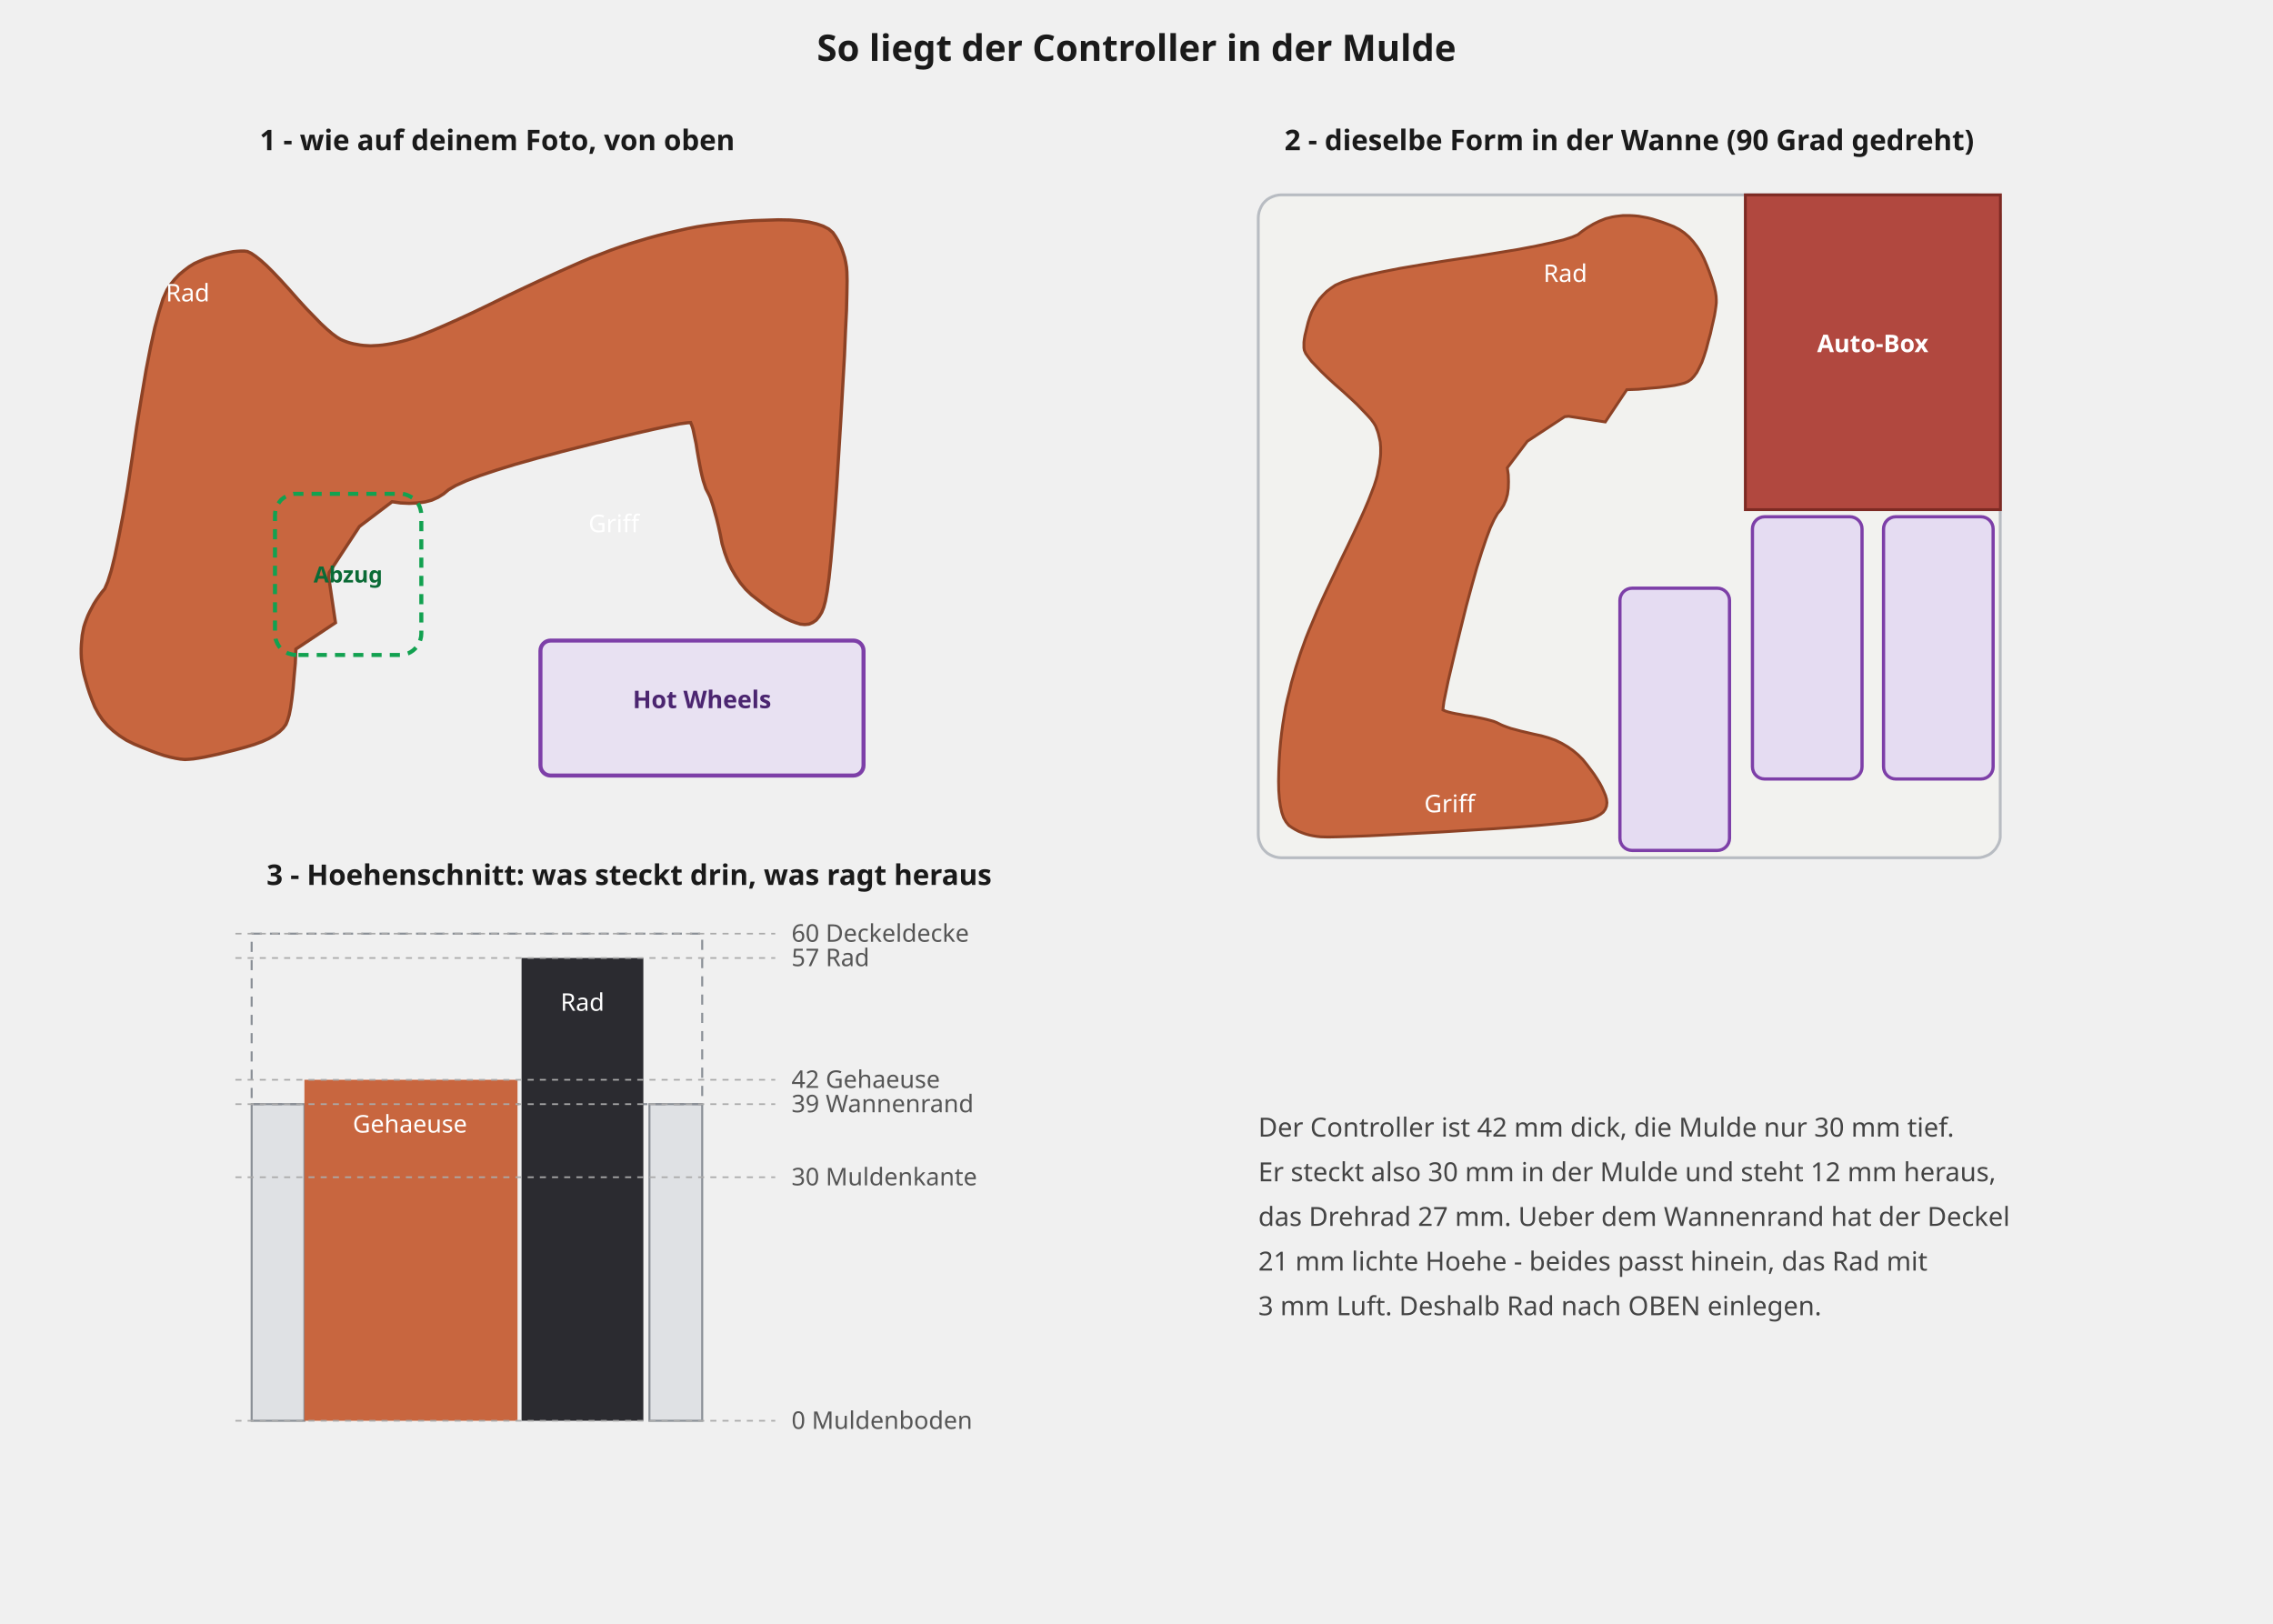
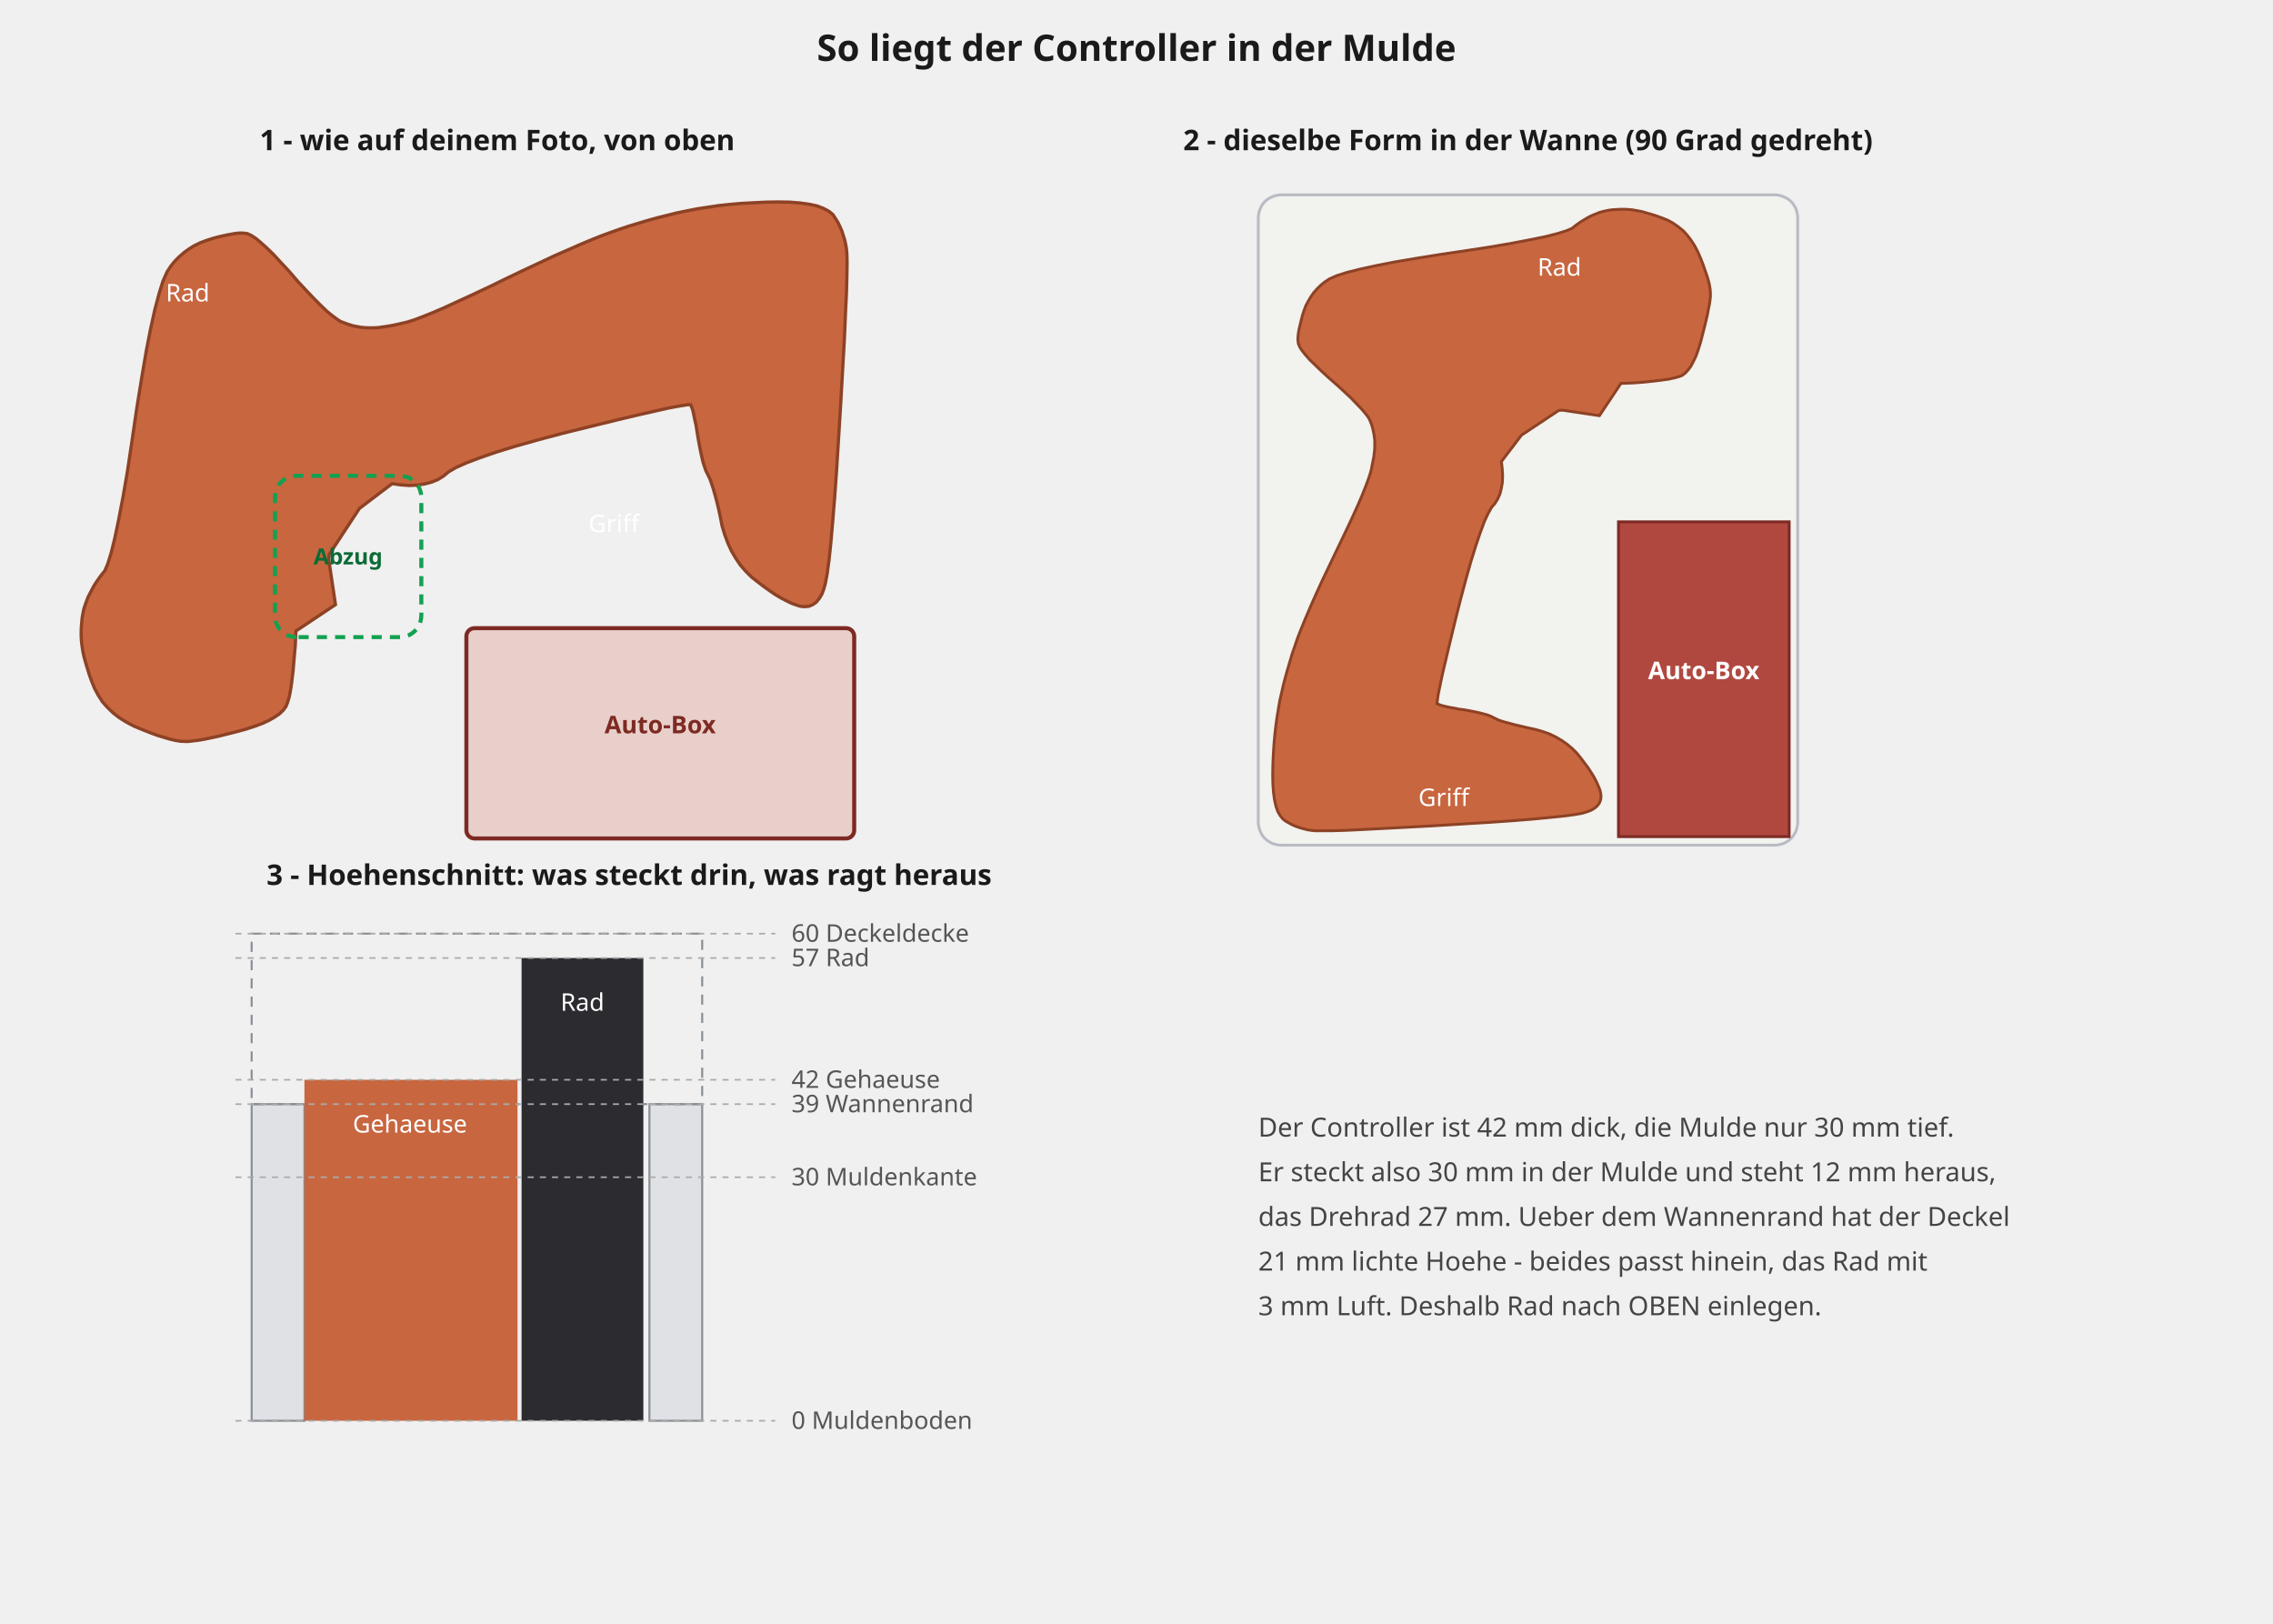
<svg xmlns="http://www.w3.org/2000/svg" width="1120" height="800" viewBox="0 0 1120 800">
  <rect width="100%%" height="100%%" fill="#fbfbfa" />
  <text x="560" y="30" font-family="sans-serif" font-size="18" font-weight="600" text-anchor="middle" fill="#1a1a1a">So liegt der Controller in der Mulde</text>
-   <polygon points="389.2,108.4 394.2,108.8 398.6,109.4 402.4,110.3 405.6,111.4 408.3,112.8 410.4,114.6 411.7,116.5 412.9,118.5 413.9,120.5 414.8,122.6 415.5,124.7 416.2,126.9 416.7,129.2 417.1,131.6 417.3,134.0 417.4,138.4 417.3,144.7 417.1,152.9 416.6,163.1 416.1,175.2 415.3,189.3 414.4,205.3 413.3,223.2 412.3,239.3 411.3,253.5 410.3,265.8 409.4,276.2 408.5,284.7 407.6,291.4 406.7,296.2 405.9,299.2 404.9,301.7 403.6,303.8 402.2,305.5 400.5,306.7 398.6,307.5 396.5,307.7 394.3,307.5 392.1,306.8 389.7,305.9 387.3,304.8 384.8,303.4 382.1,301.8 379.3,300.0 376.5,297.9 373.5,295.6 370.3,293.1 367.4,290.3 364.8,287.2 362.5,283.8 360.4,280.2 358.6,276.4 357.1,272.3 355.8,267.9 354.9,263.3 354.0,259.2 353.1,255.5 352.2,252.3 351.4,249.4 350.6,247.0 349.9,245.0 349.2,243.5 347.8,240.8 347.2,238.9 346.5,236.8 345.9,234.4 345.3,231.7 344.7,228.6 344.1,225.3 343.5,221.8 343.0,218.6 342.4,215.8 341.9,213.4 341.5,211.5 341.0,209.9 340.3,208.2 338.7,208.3 335.0,208.8 329.6,209.9 322.5,211.4 313.7,213.4 303.2,215.9 291.0,218.9 277.2,222.4 264.8,225.7 253.8,228.8 244.4,231.7 236.3,234.4 229.7,236.9 224.6,239.2 221.0,241.3 218.6,243.3 215.9,245.0 212.8,246.4 209.4,247.3 205.7,247.8 201.7,248.0 197.4,247.8 193.2,247.2 177.1,259.4 162.2,282.1 162.0,284.5 165.3,306.8 145.8,319.8 145.5,326.8 144.9,333.5 144.4,339.4 143.8,344.5 143.2,348.7 142.5,352.2 141.7,354.9 140.9,356.9 139.5,358.8 137.6,360.6 135.2,362.3 132.4,363.9 129.1,365.4 125.3,366.8 121.0,368.1 116.2,369.4 111.8,370.5 107.8,371.5 104.1,372.3 100.8,373.0 97.9,373.5 95.3,373.9 93.0,374.1 91.1,374.2 88.9,374.0 86.5,373.6 83.8,373.0 80.8,372.2 77.5,371.1 74.0,369.8 70.2,368.3 66.1,366.6 62.3,364.7 58.9,362.5 55.8,360.1 53.0,357.5 50.5,354.6 48.5,351.6 46.7,348.3 45.3,344.8 44.1,341.5 43.1,338.4 42.2,335.3 41.4,332.4 40.8,329.6 40.4,326.9 40.1,324.4 40.0,322.0 40.0,319.6 40.1,317.4 40.3,315.2 40.5,313.0 40.9,310.9 41.3,308.9 41.9,307.0 42.6,305.1 43.3,303.3 44.2,301.4 45.2,299.5 46.2,297.6 47.4,295.7 48.7,293.8 50.1,291.9 51.6,290.1 53.1,286.6 54.8,281.2 56.6,273.9 58.5,264.7 60.6,253.8 62.8,241.0 65.0,226.4 67.4,209.9 69.8,195.2 72.0,182.2 74.2,170.9 76.3,161.3 78.4,153.5 80.3,147.3 82.3,142.8 84.1,140.1 86.1,137.6 88.3,135.3 90.7,133.3 93.2,131.4 95.8,129.8 98.7,128.5 101.6,127.3 104.7,126.4 107.6,125.6 110.3,124.9 112.7,124.4 114.9,124.0 116.9,123.8 118.7,123.7 120.4,123.7 121.9,123.9 123.8,124.8 126.0,126.3 128.5,128.3 131.4,130.9 134.7,134.2 138.3,138.0 142.4,142.5 146.8,147.5 150.9,152.0 154.7,155.9 158.0,159.3 161.0,162.1 163.7,164.4 166.0,166.1 167.8,167.2 169.4,167.9 171.0,168.5 172.6,169.0 174.2,169.4 175.9,169.7 177.5,170.0 179.2,170.2 180.9,170.3 182.6,170.4 184.4,170.3 186.4,170.2 188.5,170.0 190.6,169.7 193.0,169.3 195.4,168.8 198.0,168.2 200.6,167.5 204.1,166.4 208.3,164.8 213.3,162.8 219.1,160.3 225.6,157.4 233.0,154.0 241.1,150.1 249.9,145.8 258.3,141.8 266.0,138.2 273.2,134.9 279.9,131.9 286.0,129.2 291.5,126.9 296.5,125.0 300.9,123.3 305.4,121.7 309.9,120.2 314.5,118.8 319.2,117.4 323.9,116.1 328.7,114.9 333.5,113.8 338.4,112.7 343.5,111.7 348.7,110.9 354.1,110.2 359.7,109.6 365.4,109.1 371.3,108.7 377.3,108.5 383.5,108.3" fill="#c8663f" stroke="#8d4225" stroke-width="1.6" />
+   <polygon points="389.2,99.6 394.2,100.0 398.6,100.6 402.4,101.4 405.6,102.6 408.3,104.0 410.4,105.7 411.7,107.7 412.9,109.6 413.9,111.7 414.8,113.7 415.5,115.9 416.2,118.1 416.7,120.4 417.1,122.7 417.3,125.2 417.4,129.6 417.3,135.8 417.1,144.1 416.6,154.2 416.1,166.4 415.3,180.4 414.4,196.4 413.3,214.4 412.3,230.5 411.3,244.7 410.3,257.0 409.4,267.4 408.5,275.9 407.6,282.6 406.7,287.4 405.9,290.3 404.9,292.9 403.6,295.0 402.2,296.7 400.5,297.9 398.6,298.7 396.5,298.9 394.3,298.7 392.1,298.0 389.7,297.1 387.3,295.9 384.8,294.6 382.1,293.0 379.3,291.1 376.5,289.1 373.5,286.8 370.3,284.3 367.4,281.4 364.8,278.4 362.5,275.0 360.4,271.4 358.6,267.5 357.1,263.4 355.8,259.1 354.9,254.5 354.0,250.4 353.1,246.7 352.2,243.4 351.4,240.6 350.6,238.2 349.9,236.2 349.2,234.7 347.8,231.9 347.2,230.1 346.5,228.0 345.9,225.5 345.3,222.8 344.7,219.8 344.1,216.5 343.5,212.9 343.0,209.7 342.4,207.0 341.9,204.6 341.5,202.6 341.0,201.1 340.3,199.4 338.7,199.4 335.0,200.0 329.6,201.0 322.5,202.6 313.7,204.6 303.2,207.1 291.0,210.1 277.2,213.5 264.8,216.8 253.8,219.9 244.4,222.8 236.3,225.6 229.7,228.1 224.6,230.4 221.0,232.5 218.6,234.5 215.9,236.2 212.8,237.5 209.4,238.4 205.7,239.0 201.7,239.2 197.4,238.9 193.2,238.3 177.1,250.5 162.2,273.2 162.0,275.7 165.3,297.9 145.8,310.9 145.5,318.0 144.9,324.7 144.4,330.6 143.8,335.6 143.2,339.9 142.5,343.4 141.7,346.1 140.9,348.1 139.5,350.0 137.6,351.8 135.2,353.4 132.4,355.0 129.1,356.5 125.3,357.9 121.0,359.3 116.2,360.6 111.8,361.7 107.8,362.7 104.1,363.5 100.8,364.2 97.9,364.7 95.3,365.0 93.0,365.3 91.1,365.3 88.9,365.2 86.5,364.8 83.8,364.2 80.8,363.3 77.5,362.3 74.0,361.0 70.2,359.5 66.1,357.8 62.3,355.8 58.9,353.7 55.8,351.3 53.0,348.6 50.5,345.8 48.5,342.7 46.7,339.4 45.3,336.0 44.1,332.7 43.1,329.5 42.2,326.5 41.4,323.6 40.8,320.8 40.4,318.1 40.1,315.6 40.0,313.1 40.0,310.8 40.1,308.5 40.3,306.3 40.5,304.2 40.9,302.1 41.3,300.1 41.9,298.2 42.6,296.3 43.3,294.4 44.2,292.6 45.2,290.7 46.2,288.8 47.4,286.9 48.7,285.0 50.1,283.1 51.6,281.3 53.1,277.8 54.8,272.3 56.6,265.0 58.5,255.9 60.6,244.9 62.8,232.2 65.0,217.5 67.4,201.1 69.8,186.3 72.0,173.3 74.2,162.0 76.3,152.5 78.4,144.6 80.3,138.5 82.3,134.0 84.1,131.2 86.1,128.7 88.3,126.5 90.7,124.4 93.2,122.6 95.8,121.0 98.7,119.6 101.6,118.5 104.7,117.5 107.6,116.7 110.3,116.1 112.7,115.6 114.9,115.2 116.9,114.9 118.7,114.8 120.4,114.9 121.9,115.1 123.8,116.0 126.0,117.4 128.5,119.5 131.4,122.1 134.7,125.3 138.3,129.2 142.4,133.6 146.8,138.7 150.9,143.1 154.7,147.1 158.0,150.4 161.0,153.3 163.7,155.5 166.0,157.2 167.8,158.4 169.4,159.0 171.0,159.6 172.6,160.1 174.2,160.6 175.9,160.9 177.5,161.2 179.2,161.4 180.9,161.5 182.6,161.5 184.4,161.5 186.4,161.4 188.5,161.1 190.6,160.8 193.0,160.4 195.4,159.9 198.0,159.3 200.6,158.7 204.1,157.6 208.3,156.0 213.3,154.0 219.1,151.5 225.6,148.5 233.0,145.1 241.1,141.3 249.9,137.0 258.3,133.0 266.0,129.4 273.2,126.0 279.9,123.1 286.0,120.4 291.5,118.1 296.5,116.1 300.9,114.5 305.4,112.9 309.9,111.4 314.5,110.0 319.2,108.6 323.9,107.3 328.7,106.1 333.5,104.9 338.4,103.9 343.5,102.9 348.7,102.1 354.1,101.3 359.7,100.7 365.4,100.2 371.3,99.9 377.3,99.6 383.5,99.5" fill="#c8663f" stroke="#8d4225" stroke-width="1.6" />
  <text x="245.0" y="74.0" font-family="sans-serif" font-size="14" text-anchor="middle" fill="#1a1a1a" font-weight="600">1 - wie auf deinem Foto, von oben</text>
  <text x="92.5" y="148.5" font-family="sans-serif" font-size="12" text-anchor="middle" fill="#fff">Rad</text>
  <text x="302.5" y="262.2" font-family="sans-serif" font-size="12" text-anchor="middle" fill="#fff">Griff</text>
-   <rect x="266.3" y="315.6" width="159.2" height="66.5" rx="5" fill="#e5dcf2" fill-opacity="0.75" stroke="#7d3fa8" stroke-width="2" />
-   <text x="345.9" y="348.9" font-family="sans-serif" font-size="12" text-anchor="middle" fill="#4b2570" font-weight="600">Hot Wheels</text>
-   <polygon points="146.0,322.7 144.6,322.6 143.3,322.3 141.9,321.9 140.7,321.3 139.6,320.5 138.5,319.6 137.6,318.6 136.9,317.5 136.3,316.2 135.8,314.9 135.6,313.6 135.5,312.2 135.5,253.8 135.6,252.4 135.8,251.0 136.3,249.7 136.9,248.5 137.6,247.4 138.5,246.3 139.6,245.4 140.7,244.7 141.9,244.1 143.3,243.6 144.6,243.3 146.0,243.3 197.1,243.3 198.4,243.3 199.8,243.6 201.1,244.1 202.3,244.7 203.5,245.4 204.5,246.3 205.4,247.4 206.2,248.5 206.8,249.7 207.2,251.0 207.5,252.4 207.6,253.8 207.6,312.2 207.5,313.6 207.2,314.9 206.8,316.2 206.2,317.5 205.4,318.6 204.5,319.6 203.5,320.5 202.3,321.3 201.1,321.9 199.8,322.3 198.4,322.6 197.1,322.7" fill="none" stroke="#12a150" stroke-width="2" stroke-dasharray="5,4" />
-   <text x="171.5" y="287.0" font-family="sans-serif" font-size="11" text-anchor="middle" fill="#0b6b36" font-weight="600">Abzug</text>
-   <polygon points="985.6,107.4 985.6,105.9 985.3,104.4 984.8,103.0 984.1,101.7 983.3,100.4 982.3,99.3 981.2,98.3 980.0,97.5 978.6,96.9 977.2,96.4 975.8,96.1 974.3,96.0 631.4,96.0 629.9,96.1 628.4,96.4 627.0,96.9 625.7,97.5 624.4,98.3 623.3,99.3 622.3,100.4 621.5,101.7 620.9,103.0 620.4,104.4 620.1,105.9 620.0,107.4 620.0,411.2 620.1,412.7 620.4,414.2 620.9,415.6 621.5,416.9 622.3,418.2 623.3,419.3 624.4,420.3 625.7,421.1 627.0,421.7 628.4,422.2 629.9,422.5 631.4,422.6 974.3,422.6 975.8,422.5 977.2,422.2 978.6,421.7 980.0,421.1 981.2,420.3 982.3,419.3 983.3,418.2 984.1,416.9 984.8,415.6 985.3,414.2 985.6,412.7 985.6,411.2" fill="#f2f2ef" stroke="#b8bcc2" stroke-width="1.4" />
-   <polygon points="630.1,389.5 630.4,393.6 630.9,397.2 631.6,400.3 632.5,402.9 633.7,405.0 635.1,406.7 636.7,407.8 638.2,408.7 639.9,409.6 641.6,410.3 643.3,410.9 645.1,411.4 647.0,411.8 648.9,412.1 650.8,412.3 654.4,412.4 659.5,412.3 666.2,412.1 674.4,411.8 684.3,411.3 695.7,410.7 708.7,410.0 723.2,409.1 736.3,408.3 747.8,407.5 757.8,406.7 766.2,405.9 773.2,405.2 778.6,404.5 782.5,403.8 784.9,403.1 786.9,402.2 788.6,401.2 790.0,400.1 791.0,398.7 791.6,397.2 791.8,395.5 791.6,393.7 791.1,391.9 790.3,390.0 789.4,388.0 788.3,385.9 787.0,383.8 785.5,381.5 783.8,379.2 782.0,376.8 779.9,374.2 777.6,371.9 775.1,369.8 772.4,367.9 769.5,366.2 766.4,364.7 763.0,363.5 759.5,362.5 755.8,361.7 752.4,360.9 749.4,360.2 746.8,359.5 744.5,358.9 742.5,358.2 740.9,357.6 739.7,357.1 737.5,356.0 736.0,355.4 734.2,354.9 732.3,354.4 730.1,353.9 727.6,353.4 725.0,352.9 722.0,352.5 719.5,352.0 717.2,351.6 715.3,351.2 713.7,350.8 712.4,350.4 711.0,349.8 711.1,348.6 711.5,345.6 712.4,341.2 713.6,335.4 715.3,328.2 717.3,319.7 719.7,309.9 722.5,298.6 725.2,288.6 727.7,279.7 730.1,272.0 732.3,265.5 734.3,260.1 736.2,256.0 737.9,253.0 739.5,251.1 740.9,248.9 742.0,246.4 742.8,243.6 743.2,240.6 743.3,237.4 743.2,233.9 742.7,230.5 752.6,217.4 771.0,205.3 772.9,205.1 791.0,207.9 801.6,192.0 807.3,191.8 812.7,191.3 817.5,190.9 821.6,190.4 825.1,189.9 827.9,189.3 830.1,188.7 831.7,188.0 833.3,186.9 834.7,185.4 836.1,183.5 837.3,181.2 838.6,178.5 839.7,175.4 840.8,171.9 841.8,168.0 842.8,164.4 843.5,161.2 844.2,158.2 844.8,155.5 845.2,153.1 845.5,151.0 845.7,149.2 845.7,147.7 845.6,145.9 845.3,143.9 844.8,141.7 844.1,139.3 843.2,136.6 842.2,133.8 841.0,130.7 839.6,127.4 838.0,124.3 836.2,121.5 834.3,119.0 832.2,116.7 829.9,114.7 827.4,113.0 824.7,111.6 821.9,110.5 819.2,109.5 816.7,108.7 814.2,107.9 811.8,107.3 809.6,106.9 807.4,106.5 805.3,106.3 803.4,106.2 801.5,106.2 799.6,106.2 797.8,106.4 796.1,106.6 794.4,106.9 792.8,107.3 791.2,107.7 789.7,108.3 788.2,108.9 786.7,109.6 785.1,110.4 783.6,111.3 782.1,112.2 780.5,113.3 779.0,114.4 777.5,115.6 774.7,116.8 770.3,118.2 764.3,119.6 756.9,121.2 748.0,122.9 737.6,124.6 725.8,126.5 712.4,128.5 700.5,130.4 689.9,132.2 680.8,134.0 673.0,135.7 666.6,137.3 661.6,138.9 658.0,140.5 655.8,142.0 653.7,143.6 651.9,145.4 650.2,147.3 648.8,149.3 647.5,151.5 646.3,153.8 645.4,156.2 644.6,158.7 644.0,161.1 643.5,163.2 643.0,165.2 642.7,167.0 642.5,168.6 642.5,170.1 642.5,171.4 642.7,172.6 643.4,174.2 644.6,175.9 646.2,178.0 648.4,180.3 651.0,183.0 654.1,186.0 657.7,189.3 661.8,192.9 665.4,196.2 668.6,199.2 671.3,202.0 673.6,204.4 675.5,206.5 676.9,208.4 677.8,209.9 678.3,211.2 678.8,212.5 679.2,213.8 679.5,215.1 679.8,216.4 680.1,217.8 680.2,219.2 680.3,220.5 680.3,221.9 680.3,223.4 680.2,225.0 680.0,226.6 679.8,228.4 679.4,230.3 679.0,232.3 678.6,234.4 678.0,236.5 677.1,239.3 675.8,242.7 674.2,246.8 672.2,251.5 669.8,256.8 667.0,262.8 663.9,269.3 660.4,276.5 657.2,283.3 654.2,289.6 651.5,295.4 649.1,300.8 647.0,305.8 645.1,310.3 643.5,314.3 642.2,317.9 640.9,321.5 639.7,325.2 638.5,328.9 637.4,332.7 636.3,336.5 635.4,340.4 634.4,344.3 633.5,348.3 632.8,352.4 632.1,356.7 631.5,361.1 631.0,365.6 630.6,370.2 630.3,375.0 630.1,379.9 630.0,384.9" fill="#c8663f" stroke="#8d4225" stroke-width="1.4" />
-   <rect x="798.2" y="289.8" width="54.0" height="129.2" rx="6" fill="#e5dcf2" stroke="#7d3fa8" stroke-width="1.6" />
-   <rect x="863.5" y="254.6" width="54.0" height="129.2" rx="6" fill="#e5dcf2" stroke="#7d3fa8" stroke-width="1.6" />
-   <rect x="928.1" y="254.6" width="54.0" height="129.2" rx="6" fill="#e5dcf2" stroke="#7d3fa8" stroke-width="1.6" />
-   <rect x="860.0" y="96.0" width="125.7" height="155.1" fill="#b1483f" stroke="#7d2a23" stroke-width="1.4" />
-   <text x="802.8" y="74.0" font-family="sans-serif" font-size="14" text-anchor="middle" fill="#1a1a1a" font-weight="600">2 - dieselbe Form in der Wanne (90 Grad gedreht)</text>
-   <text x="771.3" y="138.9" font-family="sans-serif" font-size="12" text-anchor="middle" fill="#fff">Rad</text>
-   <text x="714.3" y="400.2" font-family="sans-serif" font-size="12" text-anchor="middle" fill="#fff">Griff</text>
-   <text x="922.8" y="173.5" font-family="sans-serif" font-size="12" text-anchor="middle" fill="#fff" font-weight="600">Auto-Box</text>
+   <rect x="229.8" y="309.5" width="191.1" height="103.6" rx="4" fill="#e8c9c3" fill-opacity="0.85" stroke="#7d2a23" stroke-width="2" />
+   <text x="325.3" y="361.3" font-family="sans-serif" font-size="12" text-anchor="middle" fill="#7d2a23" font-weight="600">Auto-Box</text>
+   <polygon points="146.0,313.9 144.6,313.8 143.3,313.5 141.9,313.1 140.7,312.5 139.6,311.7 138.5,310.8 137.6,309.8 136.9,308.6 136.3,307.4 135.8,306.1 135.6,304.7 135.5,303.4 135.5,244.9 135.6,243.6 135.8,242.2 136.3,240.9 136.9,239.7 137.6,238.5 138.5,237.5 139.6,236.6 140.7,235.8 141.9,235.2 143.3,234.8 144.6,234.5 146.0,234.4 197.1,234.4 198.4,234.5 199.8,234.8 201.1,235.2 202.3,235.8 203.5,236.6 204.5,237.5 205.4,238.5 206.2,239.7 206.8,240.9 207.2,242.2 207.5,243.6 207.6,244.9 207.6,303.4 207.5,304.7 207.2,306.1 206.8,307.4 206.2,308.6 205.4,309.8 204.5,310.8 203.5,311.7 202.3,312.5 201.1,313.1 199.8,313.5 198.4,313.8 197.1,313.9" fill="none" stroke="#12a150" stroke-width="2" stroke-dasharray="5,4" />
+   <text x="171.5" y="278.1" font-family="sans-serif" font-size="11" text-anchor="middle" fill="#0b6b36" font-weight="600">Abzug</text>
+   <polygon points="885.8,107.4 885.7,105.9 885.4,104.4 885.0,103.0 884.3,101.7 883.5,100.4 882.5,99.3 881.4,98.3 880.1,97.5 878.8,96.9 877.4,96.4 875.9,96.1 874.5,96.0 631.4,96.0 629.9,96.1 628.4,96.4 627.0,96.9 625.7,97.5 624.4,98.3 623.3,99.3 622.3,100.4 621.5,101.7 620.9,103.0 620.4,104.4 620.1,105.9 620.0,107.4 620.0,405.1 620.1,406.5 620.4,408.0 620.9,409.4 621.5,410.7 622.3,412.0 623.3,413.1 624.4,414.1 625.7,414.9 627.0,415.6 628.4,416.0 629.9,416.3 631.4,416.4 874.5,416.4 875.9,416.3 877.4,416.0 878.8,415.6 880.1,414.9 881.4,414.1 882.5,413.1 883.5,412.0 884.3,410.7 885.0,409.4 885.4,408.0 885.7,406.5 885.8,405.1" fill="#f2f2ef" stroke="#b8bcc2" stroke-width="1.4" />
+   <polygon points="627.2,386.4 627.5,390.5 628.0,394.1 628.7,397.2 629.6,399.8 630.8,401.9 632.2,403.6 633.7,404.7 635.3,405.6 637.0,406.5 638.7,407.2 640.4,407.8 642.2,408.3 644.1,408.8 646.0,409.1 647.9,409.3 651.5,409.3 656.6,409.3 663.3,409.1 671.5,408.7 681.3,408.2 692.8,407.6 705.8,406.9 720.3,406.0 733.4,405.2 744.9,404.4 754.9,403.6 763.3,402.8 770.2,402.1 775.6,401.4 779.6,400.7 781.9,400.0 784.0,399.2 785.7,398.2 787.1,397.0 788.1,395.6 788.7,394.1 788.9,392.4 788.7,390.6 788.2,388.8 787.4,386.9 786.5,384.9 785.4,382.8 784.1,380.7 782.6,378.4 780.9,376.1 779.1,373.7 777.0,371.1 774.7,368.8 772.2,366.7 769.5,364.8 766.6,363.1 763.5,361.6 760.1,360.4 756.6,359.4 752.9,358.6 749.5,357.8 746.5,357.1 743.9,356.4 741.6,355.8 739.6,355.2 738.0,354.6 736.8,354.0 734.6,352.9 733.1,352.3 731.3,351.8 729.4,351.3 727.2,350.8 724.7,350.3 722.0,349.8 719.1,349.4 716.6,348.9 714.3,348.5 712.4,348.1 710.8,347.7 709.5,347.3 708.1,346.7 708.2,345.5 708.6,342.5 709.5,338.1 710.7,332.3 712.4,325.2 714.4,316.7 716.8,306.8 719.6,295.6 722.3,285.5 724.8,276.6 727.2,268.9 729.4,262.4 731.4,257.0 733.3,252.9 735.0,249.9 736.6,248.1 738.0,245.8 739.1,243.3 739.8,240.5 740.3,237.5 740.4,234.3 740.2,230.8 739.8,227.4 749.7,214.4 768.1,202.2 770.0,202.1 788.1,204.8 798.7,188.9 804.4,188.7 809.8,188.3 814.6,187.8 818.7,187.3 822.2,186.8 825.0,186.2 827.2,185.6 828.8,185.0 830.4,183.8 831.8,182.3 833.2,180.4 834.4,178.1 835.7,175.4 836.8,172.3 837.9,168.8 838.9,164.9 839.8,161.4 840.6,158.1 841.3,155.1 841.8,152.4 842.3,150.0 842.6,147.9 842.8,146.1 842.8,144.6 842.7,142.8 842.4,140.8 841.9,138.6 841.2,136.2 840.3,133.6 839.3,130.7 838.1,127.6 836.7,124.3 835.1,121.2 833.3,118.4 831.4,115.9 829.3,113.6 826.9,111.7 824.5,110.0 821.8,108.5 819.0,107.4 816.3,106.4 813.8,105.6 811.3,104.9 808.9,104.2 806.6,103.8 804.5,103.4 802.4,103.2 800.5,103.1 798.6,103.1 796.7,103.2 794.9,103.3 793.2,103.5 791.5,103.8 789.9,104.2 788.3,104.6 786.8,105.2 785.3,105.8 783.7,106.5 782.2,107.3 780.7,108.2 779.2,109.1 777.6,110.2 776.1,111.3 774.6,112.5 771.8,113.7 767.3,115.1 761.4,116.6 754.0,118.1 745.1,119.8 734.7,121.6 722.9,123.4 709.5,125.4 697.6,127.3 687.0,129.1 677.9,130.9 670.1,132.6 663.7,134.2 658.7,135.8 655.1,137.4 652.8,138.9 650.8,140.5 649.0,142.3 647.3,144.2 645.9,146.2 644.6,148.4 643.4,150.7 642.5,153.1 641.7,155.6 641.1,158.0 640.6,160.1 640.1,162.1 639.8,163.9 639.6,165.5 639.5,167.0 639.6,168.3 639.8,169.5 640.5,171.1 641.6,172.8 643.3,174.9 645.4,177.3 648.1,179.9 651.2,182.9 654.8,186.2 658.9,189.8 662.5,193.1 665.7,196.1 668.4,198.9 670.7,201.3 672.6,203.5 674.0,205.3 674.9,206.8 675.4,208.1 675.9,209.4 676.3,210.7 676.6,212.0 676.9,213.4 677.1,214.7 677.3,216.1 677.4,217.4 677.4,218.8 677.4,220.3 677.3,221.9 677.1,223.6 676.9,225.3 676.5,227.2 676.1,229.2 675.7,231.3 675.1,233.5 674.2,236.2 672.9,239.7 671.3,243.7 669.3,248.4 666.9,253.7 664.1,259.7 661.0,266.2 657.5,273.5 654.3,280.2 651.3,286.5 648.6,292.4 646.2,297.8 644.1,302.7 642.2,307.2 640.6,311.2 639.2,314.8 638.0,318.4 636.7,322.1 635.6,325.9 634.5,329.6 633.4,333.5 632.4,337.3 631.5,341.3 630.6,345.2 629.9,349.3 629.2,353.6 628.6,358.0 628.1,362.5 627.7,367.1 627.4,371.9 627.2,376.8 627.1,381.9" fill="#c8663f" stroke="#8d4225" stroke-width="1.4" />
+   <rect x="797.5" y="257.1" width="84.1" height="155.1" fill="#b1483f" stroke="#7d2a23" stroke-width="1.4" />
+   <text x="752.9" y="74.0" font-family="sans-serif" font-size="14" text-anchor="middle" fill="#1a1a1a" font-weight="600">2 - dieselbe Form in der Wanne (90 Grad gedreht)</text>
+   <text x="768.4" y="135.8" font-family="sans-serif" font-size="12" text-anchor="middle" fill="#fff">Rad</text>
+   <text x="711.4" y="397.1" font-family="sans-serif" font-size="12" text-anchor="middle" fill="#fff">Griff</text>
+   <text x="839.5" y="334.6" font-family="sans-serif" font-size="12" text-anchor="middle" fill="#fff" font-weight="600">Auto-Box</text>
  <text x="310.0" y="436.0" font-family="sans-serif" font-size="14" text-anchor="middle" fill="#1a1a1a" font-weight="600">3 - Hoehenschnitt: was steckt drin, was ragt heraus</text>
  <rect x="124.0" y="544.0" width="26.0" height="156.0" fill="#dfe1e4" stroke="#8a8f96" />
  <rect x="320.0" y="544.0" width="26.0" height="156.0" fill="#dfe1e4" stroke="#8a8f96" />
  <rect x="124.0" y="460.0" width="222.0" height="84.0" fill="none" stroke="#8a8f96" stroke-dasharray="5 4" />
  <rect x="150.0" y="532.0" width="105.0" height="168.0" fill="#c8663f" />
  <rect x="257.0" y="472.0" width="60.0" height="228.0" fill="#2b2b30" />
  <text x="202.0" y="558.0" font-family="sans-serif" font-size="12" text-anchor="middle" fill="#fff">Gehaeuse</text>
  <text x="287.0" y="498.0" font-family="sans-serif" font-size="12" text-anchor="middle" fill="#fff">Rad</text>
  <line x1="116.0" y1="700.0" x2="382.0" y2="700.0" stroke="#aaa" stroke-width="0.8" stroke-dasharray="3 3" />
  <text x="390.0" y="704.0" font-family="sans-serif" font-size="12" text-anchor="start" fill="#555">0  Muldenboden</text>
  <line x1="116.0" y1="580.0" x2="382.0" y2="580.0" stroke="#aaa" stroke-width="0.8" stroke-dasharray="3 3" />
  <text x="390.0" y="584.0" font-family="sans-serif" font-size="12" text-anchor="start" fill="#555">30  Muldenkante</text>
  <line x1="116.0" y1="544.0" x2="382.0" y2="544.0" stroke="#aaa" stroke-width="0.8" stroke-dasharray="3 3" />
  <text x="390.0" y="548.0" font-family="sans-serif" font-size="12" text-anchor="start" fill="#555">39  Wannenrand</text>
  <line x1="116.0" y1="532.0" x2="382.0" y2="532.0" stroke="#aaa" stroke-width="0.8" stroke-dasharray="3 3" />
  <text x="390.0" y="536.0" font-family="sans-serif" font-size="12" text-anchor="start" fill="#555">42  Gehaeuse</text>
  <line x1="116.0" y1="472.0" x2="382.0" y2="472.0" stroke="#aaa" stroke-width="0.8" stroke-dasharray="3 3" />
  <text x="390.0" y="476.0" font-family="sans-serif" font-size="12" text-anchor="start" fill="#555">57  Rad</text>
  <line x1="116.0" y1="460.0" x2="382.0" y2="460.0" stroke="#aaa" stroke-width="0.8" stroke-dasharray="3 3" />
  <text x="390.0" y="464.0" font-family="sans-serif" font-size="12" text-anchor="start" fill="#555">60  Deckeldecke</text>
  <text x="620.0" y="560.0" font-family="sans-serif" font-size="13" text-anchor="start" fill="#444">Der Controller ist 42 mm dick, die Mulde nur 30 mm tief.</text>
  <text x="620.0" y="582.0" font-family="sans-serif" font-size="13" text-anchor="start" fill="#444">Er steckt also 30 mm in der Mulde und steht 12 mm heraus,</text>
  <text x="620.0" y="604.0" font-family="sans-serif" font-size="13" text-anchor="start" fill="#444">das Drehrad 27 mm. Ueber dem Wannenrand hat der Deckel</text>
  <text x="620.0" y="626.0" font-family="sans-serif" font-size="13" text-anchor="start" fill="#444">21 mm lichte Hoehe - beides passt hinein, das Rad mit</text>
  <text x="620.0" y="648.0" font-family="sans-serif" font-size="13" text-anchor="start" fill="#444">3 mm Luft. Deshalb Rad nach OBEN einlegen.</text>
</svg>
